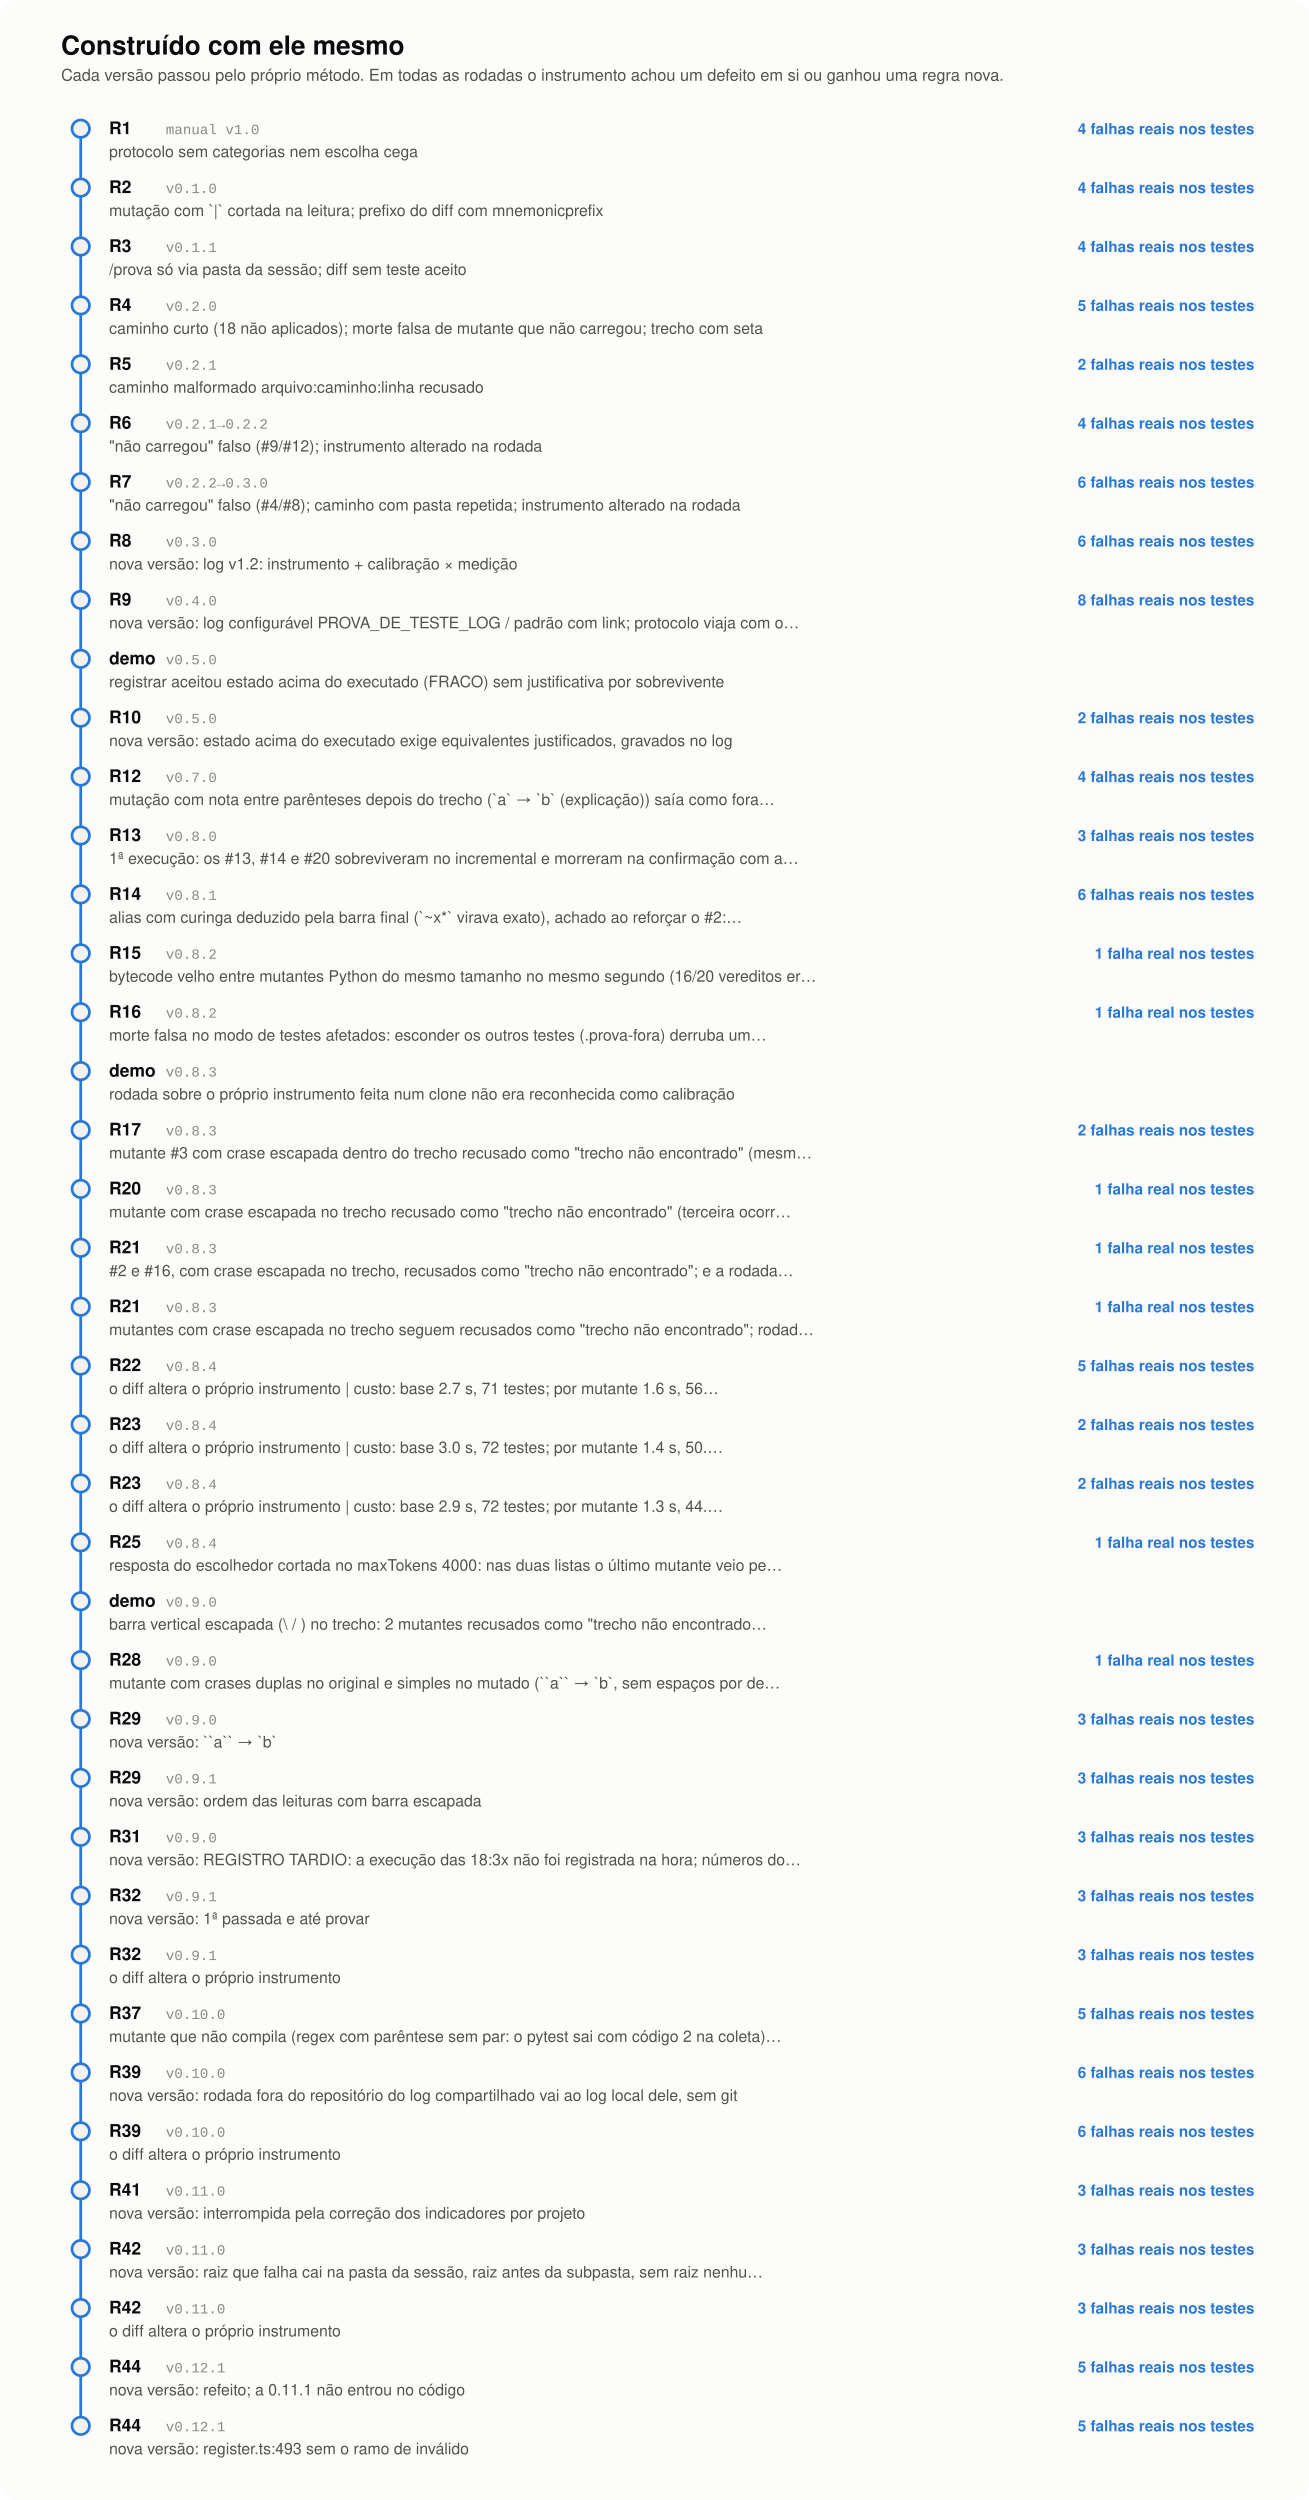
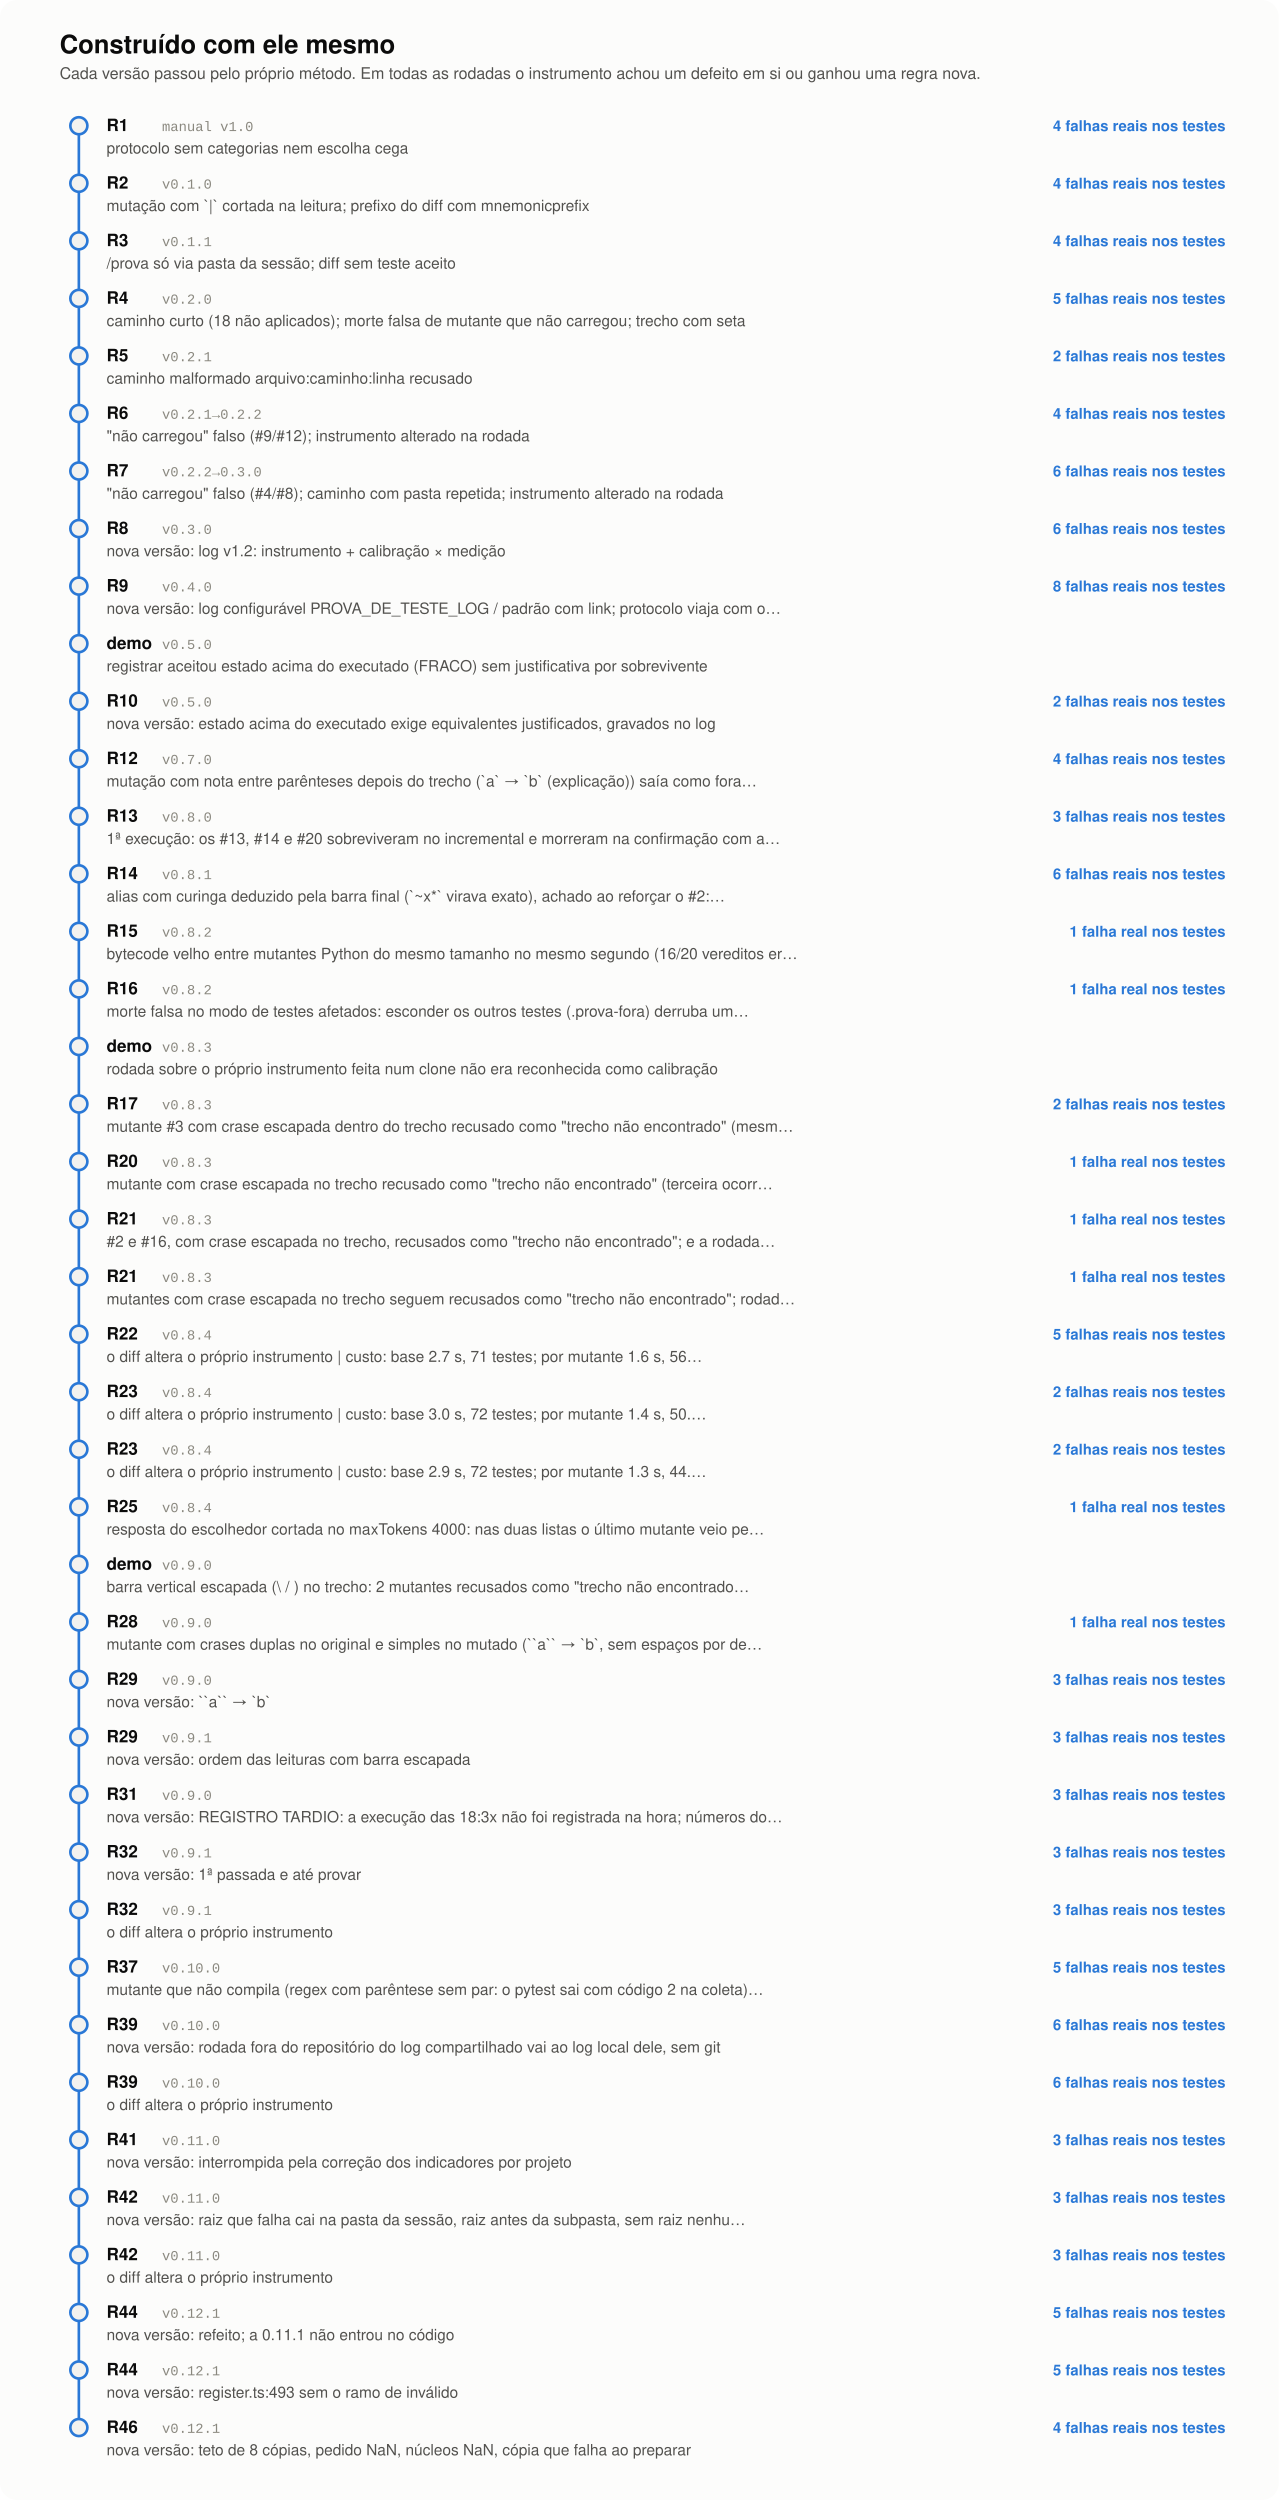
- <svg xmlns="http://www.w3.org/2000/svg" viewBox="0 0 1200 2292" width="1200" height="2292" role="img" aria-label="Linha do tempo das rodadas de calibração do instrumento" font-family="ui-sans-serif, -apple-system, 'Segoe UI', Helvetica, Arial, sans-serif">
+ <svg xmlns="http://www.w3.org/2000/svg" viewBox="0 0 1200 2346" width="1200" height="2346" role="img" aria-label="Linha do tempo das rodadas de calibração do instrumento" font-family="ui-sans-serif, -apple-system, 'Segoe UI', Helvetica, Arial, sans-serif">
  <style>
  .sup { fill: #fcfcfb; } .sup2 { fill: #f3f2ef; } .borda { stroke: #dedcd5; }
  .t1 { fill: #0b0b0b; } .t2 { fill: #52514e; } .t3 { fill: #8a887f; }
  .ac { fill: #2a78d6; } .acs { stroke: #2a78d6; } .acf { fill: #e8f1fb; }
  .ok { fill: #0f7a3d; } .okf { fill: #e3f3e8; }
  @media (prefers-color-scheme: dark) {
    .sup { fill: #1a1a19; } .sup2 { fill: #232322; } .borda { stroke: #3a3936; }
    .t1 { fill: #f0efec; } .t2 { fill: #c3c2b7; } .t3 { fill: #8f8d84; }
    .ac { fill: #3987e5; } .acs { stroke: #3987e5; } .acf { fill: #1d2c40; }
    .ok { fill: #4cc27a; } .okf { fill: #16301f; }
  }
  @media (prefers-reduced-motion: reduce) { * { animation: none !important; } }
</style>
-   <rect width="1200" height="2292" rx="16" class="sup" />
+   <rect width="1200" height="2346" rx="16" class="sup" />
  <text x="56" y="50" font-size="24" font-weight="800" class="t1">Construído com ele mesmo</text>
  <text x="56" y="74" font-size="15" class="t2">Cada versão passou pelo próprio método. Em todas as rodadas o instrumento achou um defeito em si ou ganhou uma regra nova.</text>
  <line x1="74" y1="126" x2="74" y2="164" class="acs" stroke-width="2.5" />
  <circle cx="74" cy="118" r="8" class="sup2 acs" stroke-width="2.5" />
  <text x="100" y="123" font-size="16" font-weight="700" class="t1">R1</text>
  <text x="152" y="123" font-size="13" class="t3" font-family="ui-monospace, 'SF Mono', Menlo, Consolas, 'Liberation Mono', monospace">manual v1.0</text>
  <text x="100" y="144" font-size="14.5" class="t2">protocolo sem categorias nem escolha cega</text>
  <text x="1150" y="123" font-size="14" class="ac" text-anchor="end" font-weight="700">4 falhas reais nos testes</text>
  <line x1="74" y1="180" x2="74" y2="218" class="acs" stroke-width="2.5" />
  <circle cx="74" cy="172" r="8" class="sup2 acs" stroke-width="2.5" />
  <text x="100" y="177" font-size="16" font-weight="700" class="t1">R2</text>
  <text x="152" y="177" font-size="13" class="t3" font-family="ui-monospace, 'SF Mono', Menlo, Consolas, 'Liberation Mono', monospace">v0.1.0</text>
  <text x="100" y="198" font-size="14.5" class="t2">mutação com `|` cortada na leitura; prefixo do diff com mnemonicprefix</text>
  <text x="1150" y="177" font-size="14" class="ac" text-anchor="end" font-weight="700">4 falhas reais nos testes</text>
  <line x1="74" y1="234" x2="74" y2="272" class="acs" stroke-width="2.5" />
  <circle cx="74" cy="226" r="8" class="sup2 acs" stroke-width="2.5" />
  <text x="100" y="231" font-size="16" font-weight="700" class="t1">R3</text>
  <text x="152" y="231" font-size="13" class="t3" font-family="ui-monospace, 'SF Mono', Menlo, Consolas, 'Liberation Mono', monospace">v0.1.1</text>
  <text x="100" y="252" font-size="14.5" class="t2">/prova só via pasta da sessão; diff sem teste aceito</text>
  <text x="1150" y="231" font-size="14" class="ac" text-anchor="end" font-weight="700">4 falhas reais nos testes</text>
  <line x1="74" y1="288" x2="74" y2="326" class="acs" stroke-width="2.5" />
  <circle cx="74" cy="280" r="8" class="sup2 acs" stroke-width="2.5" />
  <text x="100" y="285" font-size="16" font-weight="700" class="t1">R4</text>
  <text x="152" y="285" font-size="13" class="t3" font-family="ui-monospace, 'SF Mono', Menlo, Consolas, 'Liberation Mono', monospace">v0.2.0</text>
  <text x="100" y="306" font-size="14.5" class="t2">caminho curto (18 não aplicados); morte falsa de mutante que não carregou; trecho com seta</text>
  <text x="1150" y="285" font-size="14" class="ac" text-anchor="end" font-weight="700">5 falhas reais nos testes</text>
  <line x1="74" y1="342" x2="74" y2="380" class="acs" stroke-width="2.5" />
  <circle cx="74" cy="334" r="8" class="sup2 acs" stroke-width="2.5" />
  <text x="100" y="339" font-size="16" font-weight="700" class="t1">R5</text>
  <text x="152" y="339" font-size="13" class="t3" font-family="ui-monospace, 'SF Mono', Menlo, Consolas, 'Liberation Mono', monospace">v0.2.1</text>
  <text x="100" y="360" font-size="14.5" class="t2">caminho malformado arquivo:caminho:linha recusado</text>
  <text x="1150" y="339" font-size="14" class="ac" text-anchor="end" font-weight="700">2 falhas reais nos testes</text>
  <line x1="74" y1="396" x2="74" y2="434" class="acs" stroke-width="2.5" />
  <circle cx="74" cy="388" r="8" class="sup2 acs" stroke-width="2.5" />
  <text x="100" y="393" font-size="16" font-weight="700" class="t1">R6</text>
  <text x="152" y="393" font-size="13" class="t3" font-family="ui-monospace, 'SF Mono', Menlo, Consolas, 'Liberation Mono', monospace">v0.2.1→0.2.2</text>
  <text x="100" y="414" font-size="14.5" class="t2">"não carregou" falso (#9/#12); instrumento alterado na rodada</text>
  <text x="1150" y="393" font-size="14" class="ac" text-anchor="end" font-weight="700">4 falhas reais nos testes</text>
  <line x1="74" y1="450" x2="74" y2="488" class="acs" stroke-width="2.5" />
  <circle cx="74" cy="442" r="8" class="sup2 acs" stroke-width="2.5" />
  <text x="100" y="447" font-size="16" font-weight="700" class="t1">R7</text>
  <text x="152" y="447" font-size="13" class="t3" font-family="ui-monospace, 'SF Mono', Menlo, Consolas, 'Liberation Mono', monospace">v0.2.2→0.3.0</text>
  <text x="100" y="468" font-size="14.5" class="t2">"não carregou" falso (#4/#8); caminho com pasta repetida; instrumento alterado na rodada</text>
  <text x="1150" y="447" font-size="14" class="ac" text-anchor="end" font-weight="700">6 falhas reais nos testes</text>
  <line x1="74" y1="504" x2="74" y2="542" class="acs" stroke-width="2.5" />
  <circle cx="74" cy="496" r="8" class="sup2 acs" stroke-width="2.5" />
  <text x="100" y="501" font-size="16" font-weight="700" class="t1">R8</text>
  <text x="152" y="501" font-size="13" class="t3" font-family="ui-monospace, 'SF Mono', Menlo, Consolas, 'Liberation Mono', monospace">v0.3.0</text>
  <text x="100" y="522" font-size="14.5" class="t2">nova versão: log v1.2: instrumento + calibração × medição</text>
  <text x="1150" y="501" font-size="14" class="ac" text-anchor="end" font-weight="700">6 falhas reais nos testes</text>
  <line x1="74" y1="558" x2="74" y2="596" class="acs" stroke-width="2.5" />
  <circle cx="74" cy="550" r="8" class="sup2 acs" stroke-width="2.5" />
  <text x="100" y="555" font-size="16" font-weight="700" class="t1">R9</text>
  <text x="152" y="555" font-size="13" class="t3" font-family="ui-monospace, 'SF Mono', Menlo, Consolas, 'Liberation Mono', monospace">v0.4.0</text>
  <text x="100" y="576" font-size="14.5" class="t2">nova versão: log configurável PROVA_DE_TESTE_LOG / padrão com link; protocolo viaja com o…</text>
  <text x="1150" y="555" font-size="14" class="ac" text-anchor="end" font-weight="700">8 falhas reais nos testes</text>
  <line x1="74" y1="612" x2="74" y2="650" class="acs" stroke-width="2.5" />
  <circle cx="74" cy="604" r="8" class="sup2 acs" stroke-width="2.5" />
  <text x="100" y="609" font-size="16" font-weight="700" class="t1">demo</text>
  <text x="152" y="609" font-size="13" class="t3" font-family="ui-monospace, 'SF Mono', Menlo, Consolas, 'Liberation Mono', monospace">v0.5.0</text>
  <text x="100" y="630" font-size="14.5" class="t2">registrar aceitou estado acima do executado (FRACO) sem justificativa por sobrevivente</text>
  <line x1="74" y1="666" x2="74" y2="704" class="acs" stroke-width="2.5" />
  <circle cx="74" cy="658" r="8" class="sup2 acs" stroke-width="2.5" />
  <text x="100" y="663" font-size="16" font-weight="700" class="t1">R10</text>
  <text x="152" y="663" font-size="13" class="t3" font-family="ui-monospace, 'SF Mono', Menlo, Consolas, 'Liberation Mono', monospace">v0.5.0</text>
  <text x="100" y="684" font-size="14.5" class="t2">nova versão: estado acima do executado exige equivalentes justificados, gravados no log</text>
  <text x="1150" y="663" font-size="14" class="ac" text-anchor="end" font-weight="700">2 falhas reais nos testes</text>
  <line x1="74" y1="720" x2="74" y2="758" class="acs" stroke-width="2.5" />
  <circle cx="74" cy="712" r="8" class="sup2 acs" stroke-width="2.5" />
  <text x="100" y="717" font-size="16" font-weight="700" class="t1">R12</text>
  <text x="152" y="717" font-size="13" class="t3" font-family="ui-monospace, 'SF Mono', Menlo, Consolas, 'Liberation Mono', monospace">v0.7.0</text>
  <text x="100" y="738" font-size="14.5" class="t2">mutação com nota entre parênteses depois do trecho (`a` → `b` (explicação)) saía como fora…</text>
  <text x="1150" y="717" font-size="14" class="ac" text-anchor="end" font-weight="700">4 falhas reais nos testes</text>
  <line x1="74" y1="774" x2="74" y2="812" class="acs" stroke-width="2.5" />
  <circle cx="74" cy="766" r="8" class="sup2 acs" stroke-width="2.5" />
  <text x="100" y="771" font-size="16" font-weight="700" class="t1">R13</text>
  <text x="152" y="771" font-size="13" class="t3" font-family="ui-monospace, 'SF Mono', Menlo, Consolas, 'Liberation Mono', monospace">v0.8.0</text>
  <text x="100" y="792" font-size="14.5" class="t2">1ª execução: os #13, #14 e #20 sobreviveram no incremental e morreram na confirmação com a…</text>
  <text x="1150" y="771" font-size="14" class="ac" text-anchor="end" font-weight="700">3 falhas reais nos testes</text>
  <line x1="74" y1="828" x2="74" y2="866" class="acs" stroke-width="2.5" />
  <circle cx="74" cy="820" r="8" class="sup2 acs" stroke-width="2.5" />
  <text x="100" y="825" font-size="16" font-weight="700" class="t1">R14</text>
  <text x="152" y="825" font-size="13" class="t3" font-family="ui-monospace, 'SF Mono', Menlo, Consolas, 'Liberation Mono', monospace">v0.8.1</text>
  <text x="100" y="846" font-size="14.5" class="t2">alias com curinga deduzido pela barra final (`~x*` virava exato), achado ao reforçar o #2:…</text>
  <text x="1150" y="825" font-size="14" class="ac" text-anchor="end" font-weight="700">6 falhas reais nos testes</text>
  <line x1="74" y1="882" x2="74" y2="920" class="acs" stroke-width="2.5" />
  <circle cx="74" cy="874" r="8" class="sup2 acs" stroke-width="2.5" />
  <text x="100" y="879" font-size="16" font-weight="700" class="t1">R15</text>
  <text x="152" y="879" font-size="13" class="t3" font-family="ui-monospace, 'SF Mono', Menlo, Consolas, 'Liberation Mono', monospace">v0.8.2</text>
  <text x="100" y="900" font-size="14.5" class="t2">bytecode velho entre mutantes Python do mesmo tamanho no mesmo segundo (16/20 vereditos er…</text>
  <text x="1150" y="879" font-size="14" class="ac" text-anchor="end" font-weight="700">1 falha real nos testes</text>
  <line x1="74" y1="936" x2="74" y2="974" class="acs" stroke-width="2.5" />
  <circle cx="74" cy="928" r="8" class="sup2 acs" stroke-width="2.5" />
  <text x="100" y="933" font-size="16" font-weight="700" class="t1">R16</text>
  <text x="152" y="933" font-size="13" class="t3" font-family="ui-monospace, 'SF Mono', Menlo, Consolas, 'Liberation Mono', monospace">v0.8.2</text>
  <text x="100" y="954" font-size="14.5" class="t2">morte falsa no modo de testes afetados: esconder os outros testes (.prova-fora) derruba um…</text>
  <text x="1150" y="933" font-size="14" class="ac" text-anchor="end" font-weight="700">1 falha real nos testes</text>
  <line x1="74" y1="990" x2="74" y2="1028" class="acs" stroke-width="2.5" />
  <circle cx="74" cy="982" r="8" class="sup2 acs" stroke-width="2.5" />
  <text x="100" y="987" font-size="16" font-weight="700" class="t1">demo</text>
  <text x="152" y="987" font-size="13" class="t3" font-family="ui-monospace, 'SF Mono', Menlo, Consolas, 'Liberation Mono', monospace">v0.8.3</text>
  <text x="100" y="1008" font-size="14.5" class="t2">rodada sobre o próprio instrumento feita num clone não era reconhecida como calibração</text>
  <line x1="74" y1="1044" x2="74" y2="1082" class="acs" stroke-width="2.5" />
  <circle cx="74" cy="1036" r="8" class="sup2 acs" stroke-width="2.5" />
  <text x="100" y="1041" font-size="16" font-weight="700" class="t1">R17</text>
  <text x="152" y="1041" font-size="13" class="t3" font-family="ui-monospace, 'SF Mono', Menlo, Consolas, 'Liberation Mono', monospace">v0.8.3</text>
  <text x="100" y="1062" font-size="14.5" class="t2">mutante #3 com crase escapada dentro do trecho recusado como "trecho não encontrado" (mesm…</text>
  <text x="1150" y="1041" font-size="14" class="ac" text-anchor="end" font-weight="700">2 falhas reais nos testes</text>
  <line x1="74" y1="1098" x2="74" y2="1136" class="acs" stroke-width="2.5" />
  <circle cx="74" cy="1090" r="8" class="sup2 acs" stroke-width="2.5" />
  <text x="100" y="1095" font-size="16" font-weight="700" class="t1">R20</text>
  <text x="152" y="1095" font-size="13" class="t3" font-family="ui-monospace, 'SF Mono', Menlo, Consolas, 'Liberation Mono', monospace">v0.8.3</text>
  <text x="100" y="1116" font-size="14.5" class="t2">mutante com crase escapada no trecho recusado como "trecho não encontrado" (terceira ocorr…</text>
  <text x="1150" y="1095" font-size="14" class="ac" text-anchor="end" font-weight="700">1 falha real nos testes</text>
  <line x1="74" y1="1152" x2="74" y2="1190" class="acs" stroke-width="2.5" />
  <circle cx="74" cy="1144" r="8" class="sup2 acs" stroke-width="2.5" />
  <text x="100" y="1149" font-size="16" font-weight="700" class="t1">R21</text>
  <text x="152" y="1149" font-size="13" class="t3" font-family="ui-monospace, 'SF Mono', Menlo, Consolas, 'Liberation Mono', monospace">v0.8.3</text>
  <text x="100" y="1170" font-size="14.5" class="t2">#2 e #16, com crase escapada no trecho, recusados como "trecho não encontrado"; e a rodada…</text>
  <text x="1150" y="1149" font-size="14" class="ac" text-anchor="end" font-weight="700">1 falha real nos testes</text>
  <line x1="74" y1="1206" x2="74" y2="1244" class="acs" stroke-width="2.5" />
  <circle cx="74" cy="1198" r="8" class="sup2 acs" stroke-width="2.5" />
  <text x="100" y="1203" font-size="16" font-weight="700" class="t1">R21</text>
  <text x="152" y="1203" font-size="13" class="t3" font-family="ui-monospace, 'SF Mono', Menlo, Consolas, 'Liberation Mono', monospace">v0.8.3</text>
  <text x="100" y="1224" font-size="14.5" class="t2">mutantes com crase escapada no trecho seguem recusados como "trecho não encontrado"; rodad…</text>
  <text x="1150" y="1203" font-size="14" class="ac" text-anchor="end" font-weight="700">1 falha real nos testes</text>
  <line x1="74" y1="1260" x2="74" y2="1298" class="acs" stroke-width="2.5" />
  <circle cx="74" cy="1252" r="8" class="sup2 acs" stroke-width="2.5" />
  <text x="100" y="1257" font-size="16" font-weight="700" class="t1">R22</text>
  <text x="152" y="1257" font-size="13" class="t3" font-family="ui-monospace, 'SF Mono', Menlo, Consolas, 'Liberation Mono', monospace">v0.8.4</text>
  <text x="100" y="1278" font-size="14.5" class="t2">o diff altera o próprio instrumento | custo: base 2.7 s, 71 testes; por mutante 1.6 s, 56…</text>
  <text x="1150" y="1257" font-size="14" class="ac" text-anchor="end" font-weight="700">5 falhas reais nos testes</text>
  <line x1="74" y1="1314" x2="74" y2="1352" class="acs" stroke-width="2.5" />
  <circle cx="74" cy="1306" r="8" class="sup2 acs" stroke-width="2.5" />
  <text x="100" y="1311" font-size="16" font-weight="700" class="t1">R23</text>
  <text x="152" y="1311" font-size="13" class="t3" font-family="ui-monospace, 'SF Mono', Menlo, Consolas, 'Liberation Mono', monospace">v0.8.4</text>
  <text x="100" y="1332" font-size="14.5" class="t2">o diff altera o próprio instrumento | custo: base 3.0 s, 72 testes; por mutante 1.4 s, 50.…</text>
  <text x="1150" y="1311" font-size="14" class="ac" text-anchor="end" font-weight="700">2 falhas reais nos testes</text>
  <line x1="74" y1="1368" x2="74" y2="1406" class="acs" stroke-width="2.5" />
  <circle cx="74" cy="1360" r="8" class="sup2 acs" stroke-width="2.5" />
  <text x="100" y="1365" font-size="16" font-weight="700" class="t1">R23</text>
  <text x="152" y="1365" font-size="13" class="t3" font-family="ui-monospace, 'SF Mono', Menlo, Consolas, 'Liberation Mono', monospace">v0.8.4</text>
  <text x="100" y="1386" font-size="14.5" class="t2">o diff altera o próprio instrumento | custo: base 2.9 s, 72 testes; por mutante 1.3 s, 44.…</text>
  <text x="1150" y="1365" font-size="14" class="ac" text-anchor="end" font-weight="700">2 falhas reais nos testes</text>
  <line x1="74" y1="1422" x2="74" y2="1460" class="acs" stroke-width="2.5" />
  <circle cx="74" cy="1414" r="8" class="sup2 acs" stroke-width="2.5" />
  <text x="100" y="1419" font-size="16" font-weight="700" class="t1">R25</text>
  <text x="152" y="1419" font-size="13" class="t3" font-family="ui-monospace, 'SF Mono', Menlo, Consolas, 'Liberation Mono', monospace">v0.8.4</text>
  <text x="100" y="1440" font-size="14.5" class="t2">resposta do escolhedor cortada no maxTokens 4000: nas duas listas o último mutante veio pe…</text>
  <text x="1150" y="1419" font-size="14" class="ac" text-anchor="end" font-weight="700">1 falha real nos testes</text>
  <line x1="74" y1="1476" x2="74" y2="1514" class="acs" stroke-width="2.5" />
  <circle cx="74" cy="1468" r="8" class="sup2 acs" stroke-width="2.5" />
  <text x="100" y="1473" font-size="16" font-weight="700" class="t1">demo</text>
  <text x="152" y="1473" font-size="13" class="t3" font-family="ui-monospace, 'SF Mono', Menlo, Consolas, 'Liberation Mono', monospace">v0.9.0</text>
  <text x="100" y="1494" font-size="14.5" class="t2">barra vertical escapada (\ / ) no trecho: 2 mutantes recusados como "trecho não encontrado…</text>
  <line x1="74" y1="1530" x2="74" y2="1568" class="acs" stroke-width="2.5" />
  <circle cx="74" cy="1522" r="8" class="sup2 acs" stroke-width="2.5" />
  <text x="100" y="1527" font-size="16" font-weight="700" class="t1">R28</text>
  <text x="152" y="1527" font-size="13" class="t3" font-family="ui-monospace, 'SF Mono', Menlo, Consolas, 'Liberation Mono', monospace">v0.9.0</text>
  <text x="100" y="1548" font-size="14.5" class="t2">mutante com crases duplas no original e simples no mutado (``a`` → `b`, sem espaços por de…</text>
  <text x="1150" y="1527" font-size="14" class="ac" text-anchor="end" font-weight="700">1 falha real nos testes</text>
  <line x1="74" y1="1584" x2="74" y2="1622" class="acs" stroke-width="2.5" />
  <circle cx="74" cy="1576" r="8" class="sup2 acs" stroke-width="2.5" />
  <text x="100" y="1581" font-size="16" font-weight="700" class="t1">R29</text>
  <text x="152" y="1581" font-size="13" class="t3" font-family="ui-monospace, 'SF Mono', Menlo, Consolas, 'Liberation Mono', monospace">v0.9.0</text>
  <text x="100" y="1602" font-size="14.5" class="t2">nova versão: ``a`` → `b`</text>
  <text x="1150" y="1581" font-size="14" class="ac" text-anchor="end" font-weight="700">3 falhas reais nos testes</text>
  <line x1="74" y1="1638" x2="74" y2="1676" class="acs" stroke-width="2.5" />
  <circle cx="74" cy="1630" r="8" class="sup2 acs" stroke-width="2.5" />
  <text x="100" y="1635" font-size="16" font-weight="700" class="t1">R29</text>
  <text x="152" y="1635" font-size="13" class="t3" font-family="ui-monospace, 'SF Mono', Menlo, Consolas, 'Liberation Mono', monospace">v0.9.1</text>
  <text x="100" y="1656" font-size="14.5" class="t2">nova versão: ordem das leituras com barra escapada</text>
  <text x="1150" y="1635" font-size="14" class="ac" text-anchor="end" font-weight="700">3 falhas reais nos testes</text>
  <line x1="74" y1="1692" x2="74" y2="1730" class="acs" stroke-width="2.5" />
  <circle cx="74" cy="1684" r="8" class="sup2 acs" stroke-width="2.5" />
  <text x="100" y="1689" font-size="16" font-weight="700" class="t1">R31</text>
  <text x="152" y="1689" font-size="13" class="t3" font-family="ui-monospace, 'SF Mono', Menlo, Consolas, 'Liberation Mono', monospace">v0.9.0</text>
  <text x="100" y="1710" font-size="14.5" class="t2">nova versão: REGISTRO TARDIO: a execução das 18:3x não foi registrada na hora; números do…</text>
  <text x="1150" y="1689" font-size="14" class="ac" text-anchor="end" font-weight="700">3 falhas reais nos testes</text>
  <line x1="74" y1="1746" x2="74" y2="1784" class="acs" stroke-width="2.5" />
  <circle cx="74" cy="1738" r="8" class="sup2 acs" stroke-width="2.5" />
  <text x="100" y="1743" font-size="16" font-weight="700" class="t1">R32</text>
  <text x="152" y="1743" font-size="13" class="t3" font-family="ui-monospace, 'SF Mono', Menlo, Consolas, 'Liberation Mono', monospace">v0.9.1</text>
  <text x="100" y="1764" font-size="14.5" class="t2">nova versão: 1ª passada e até provar</text>
  <text x="1150" y="1743" font-size="14" class="ac" text-anchor="end" font-weight="700">3 falhas reais nos testes</text>
  <line x1="74" y1="1800" x2="74" y2="1838" class="acs" stroke-width="2.5" />
  <circle cx="74" cy="1792" r="8" class="sup2 acs" stroke-width="2.5" />
  <text x="100" y="1797" font-size="16" font-weight="700" class="t1">R32</text>
  <text x="152" y="1797" font-size="13" class="t3" font-family="ui-monospace, 'SF Mono', Menlo, Consolas, 'Liberation Mono', monospace">v0.9.1</text>
  <text x="100" y="1818" font-size="14.5" class="t2">o diff altera o próprio instrumento</text>
  <text x="1150" y="1797" font-size="14" class="ac" text-anchor="end" font-weight="700">3 falhas reais nos testes</text>
  <line x1="74" y1="1854" x2="74" y2="1892" class="acs" stroke-width="2.5" />
  <circle cx="74" cy="1846" r="8" class="sup2 acs" stroke-width="2.5" />
  <text x="100" y="1851" font-size="16" font-weight="700" class="t1">R37</text>
  <text x="152" y="1851" font-size="13" class="t3" font-family="ui-monospace, 'SF Mono', Menlo, Consolas, 'Liberation Mono', monospace">v0.10.0</text>
  <text x="100" y="1872" font-size="14.5" class="t2">mutante que não compila (regex com parêntese sem par: o pytest sai com código 2 na coleta)…</text>
  <text x="1150" y="1851" font-size="14" class="ac" text-anchor="end" font-weight="700">5 falhas reais nos testes</text>
  <line x1="74" y1="1908" x2="74" y2="1946" class="acs" stroke-width="2.5" />
  <circle cx="74" cy="1900" r="8" class="sup2 acs" stroke-width="2.5" />
  <text x="100" y="1905" font-size="16" font-weight="700" class="t1">R39</text>
  <text x="152" y="1905" font-size="13" class="t3" font-family="ui-monospace, 'SF Mono', Menlo, Consolas, 'Liberation Mono', monospace">v0.10.0</text>
  <text x="100" y="1926" font-size="14.5" class="t2">nova versão: rodada fora do repositório do log compartilhado vai ao log local dele, sem git</text>
  <text x="1150" y="1905" font-size="14" class="ac" text-anchor="end" font-weight="700">6 falhas reais nos testes</text>
  <line x1="74" y1="1962" x2="74" y2="2000" class="acs" stroke-width="2.5" />
  <circle cx="74" cy="1954" r="8" class="sup2 acs" stroke-width="2.5" />
  <text x="100" y="1959" font-size="16" font-weight="700" class="t1">R39</text>
  <text x="152" y="1959" font-size="13" class="t3" font-family="ui-monospace, 'SF Mono', Menlo, Consolas, 'Liberation Mono', monospace">v0.10.0</text>
  <text x="100" y="1980" font-size="14.5" class="t2">o diff altera o próprio instrumento</text>
  <text x="1150" y="1959" font-size="14" class="ac" text-anchor="end" font-weight="700">6 falhas reais nos testes</text>
  <line x1="74" y1="2016" x2="74" y2="2054" class="acs" stroke-width="2.5" />
  <circle cx="74" cy="2008" r="8" class="sup2 acs" stroke-width="2.5" />
  <text x="100" y="2013" font-size="16" font-weight="700" class="t1">R41</text>
  <text x="152" y="2013" font-size="13" class="t3" font-family="ui-monospace, 'SF Mono', Menlo, Consolas, 'Liberation Mono', monospace">v0.11.0</text>
  <text x="100" y="2034" font-size="14.5" class="t2">nova versão: interrompida pela correção dos indicadores por projeto</text>
  <text x="1150" y="2013" font-size="14" class="ac" text-anchor="end" font-weight="700">3 falhas reais nos testes</text>
  <line x1="74" y1="2070" x2="74" y2="2108" class="acs" stroke-width="2.5" />
  <circle cx="74" cy="2062" r="8" class="sup2 acs" stroke-width="2.5" />
  <text x="100" y="2067" font-size="16" font-weight="700" class="t1">R42</text>
  <text x="152" y="2067" font-size="13" class="t3" font-family="ui-monospace, 'SF Mono', Menlo, Consolas, 'Liberation Mono', monospace">v0.11.0</text>
  <text x="100" y="2088" font-size="14.5" class="t2">nova versão: raiz que falha cai na pasta da sessão, raiz antes da subpasta, sem raiz nenhu…</text>
  <text x="1150" y="2067" font-size="14" class="ac" text-anchor="end" font-weight="700">3 falhas reais nos testes</text>
  <line x1="74" y1="2124" x2="74" y2="2162" class="acs" stroke-width="2.5" />
  <circle cx="74" cy="2116" r="8" class="sup2 acs" stroke-width="2.5" />
  <text x="100" y="2121" font-size="16" font-weight="700" class="t1">R42</text>
  <text x="152" y="2121" font-size="13" class="t3" font-family="ui-monospace, 'SF Mono', Menlo, Consolas, 'Liberation Mono', monospace">v0.11.0</text>
  <text x="100" y="2142" font-size="14.5" class="t2">o diff altera o próprio instrumento</text>
  <text x="1150" y="2121" font-size="14" class="ac" text-anchor="end" font-weight="700">3 falhas reais nos testes</text>
  <line x1="74" y1="2178" x2="74" y2="2216" class="acs" stroke-width="2.5" />
  <circle cx="74" cy="2170" r="8" class="sup2 acs" stroke-width="2.5" />
  <text x="100" y="2175" font-size="16" font-weight="700" class="t1">R44</text>
  <text x="152" y="2175" font-size="13" class="t3" font-family="ui-monospace, 'SF Mono', Menlo, Consolas, 'Liberation Mono', monospace">v0.12.1</text>
  <text x="100" y="2196" font-size="14.5" class="t2">nova versão: refeito; a 0.11.1 não entrou no código</text>
  <text x="1150" y="2175" font-size="14" class="ac" text-anchor="end" font-weight="700">5 falhas reais nos testes</text>
+   <line x1="74" y1="2232" x2="74" y2="2270" class="acs" stroke-width="2.5" />
  <circle cx="74" cy="2224" r="8" class="sup2 acs" stroke-width="2.5" />
  <text x="100" y="2229" font-size="16" font-weight="700" class="t1">R44</text>
  <text x="152" y="2229" font-size="13" class="t3" font-family="ui-monospace, 'SF Mono', Menlo, Consolas, 'Liberation Mono', monospace">v0.12.1</text>
  <text x="100" y="2250" font-size="14.5" class="t2">nova versão: register.ts:493 sem o ramo de inválido</text>
  <text x="1150" y="2229" font-size="14" class="ac" text-anchor="end" font-weight="700">5 falhas reais nos testes</text>
+   <circle cx="74" cy="2278" r="8" class="sup2 acs" stroke-width="2.5" />
+   <text x="100" y="2283" font-size="16" font-weight="700" class="t1">R46</text>
+   <text x="152" y="2283" font-size="13" class="t3" font-family="ui-monospace, 'SF Mono', Menlo, Consolas, 'Liberation Mono', monospace">v0.12.1</text>
+   <text x="100" y="2304" font-size="14.5" class="t2">nova versão: teto de 8 cópias, pedido NaN, núcleos NaN, cópia que falha ao preparar</text>
+   <text x="1150" y="2283" font-size="14" class="ac" text-anchor="end" font-weight="700">4 falhas reais nos testes</text>
</svg>
